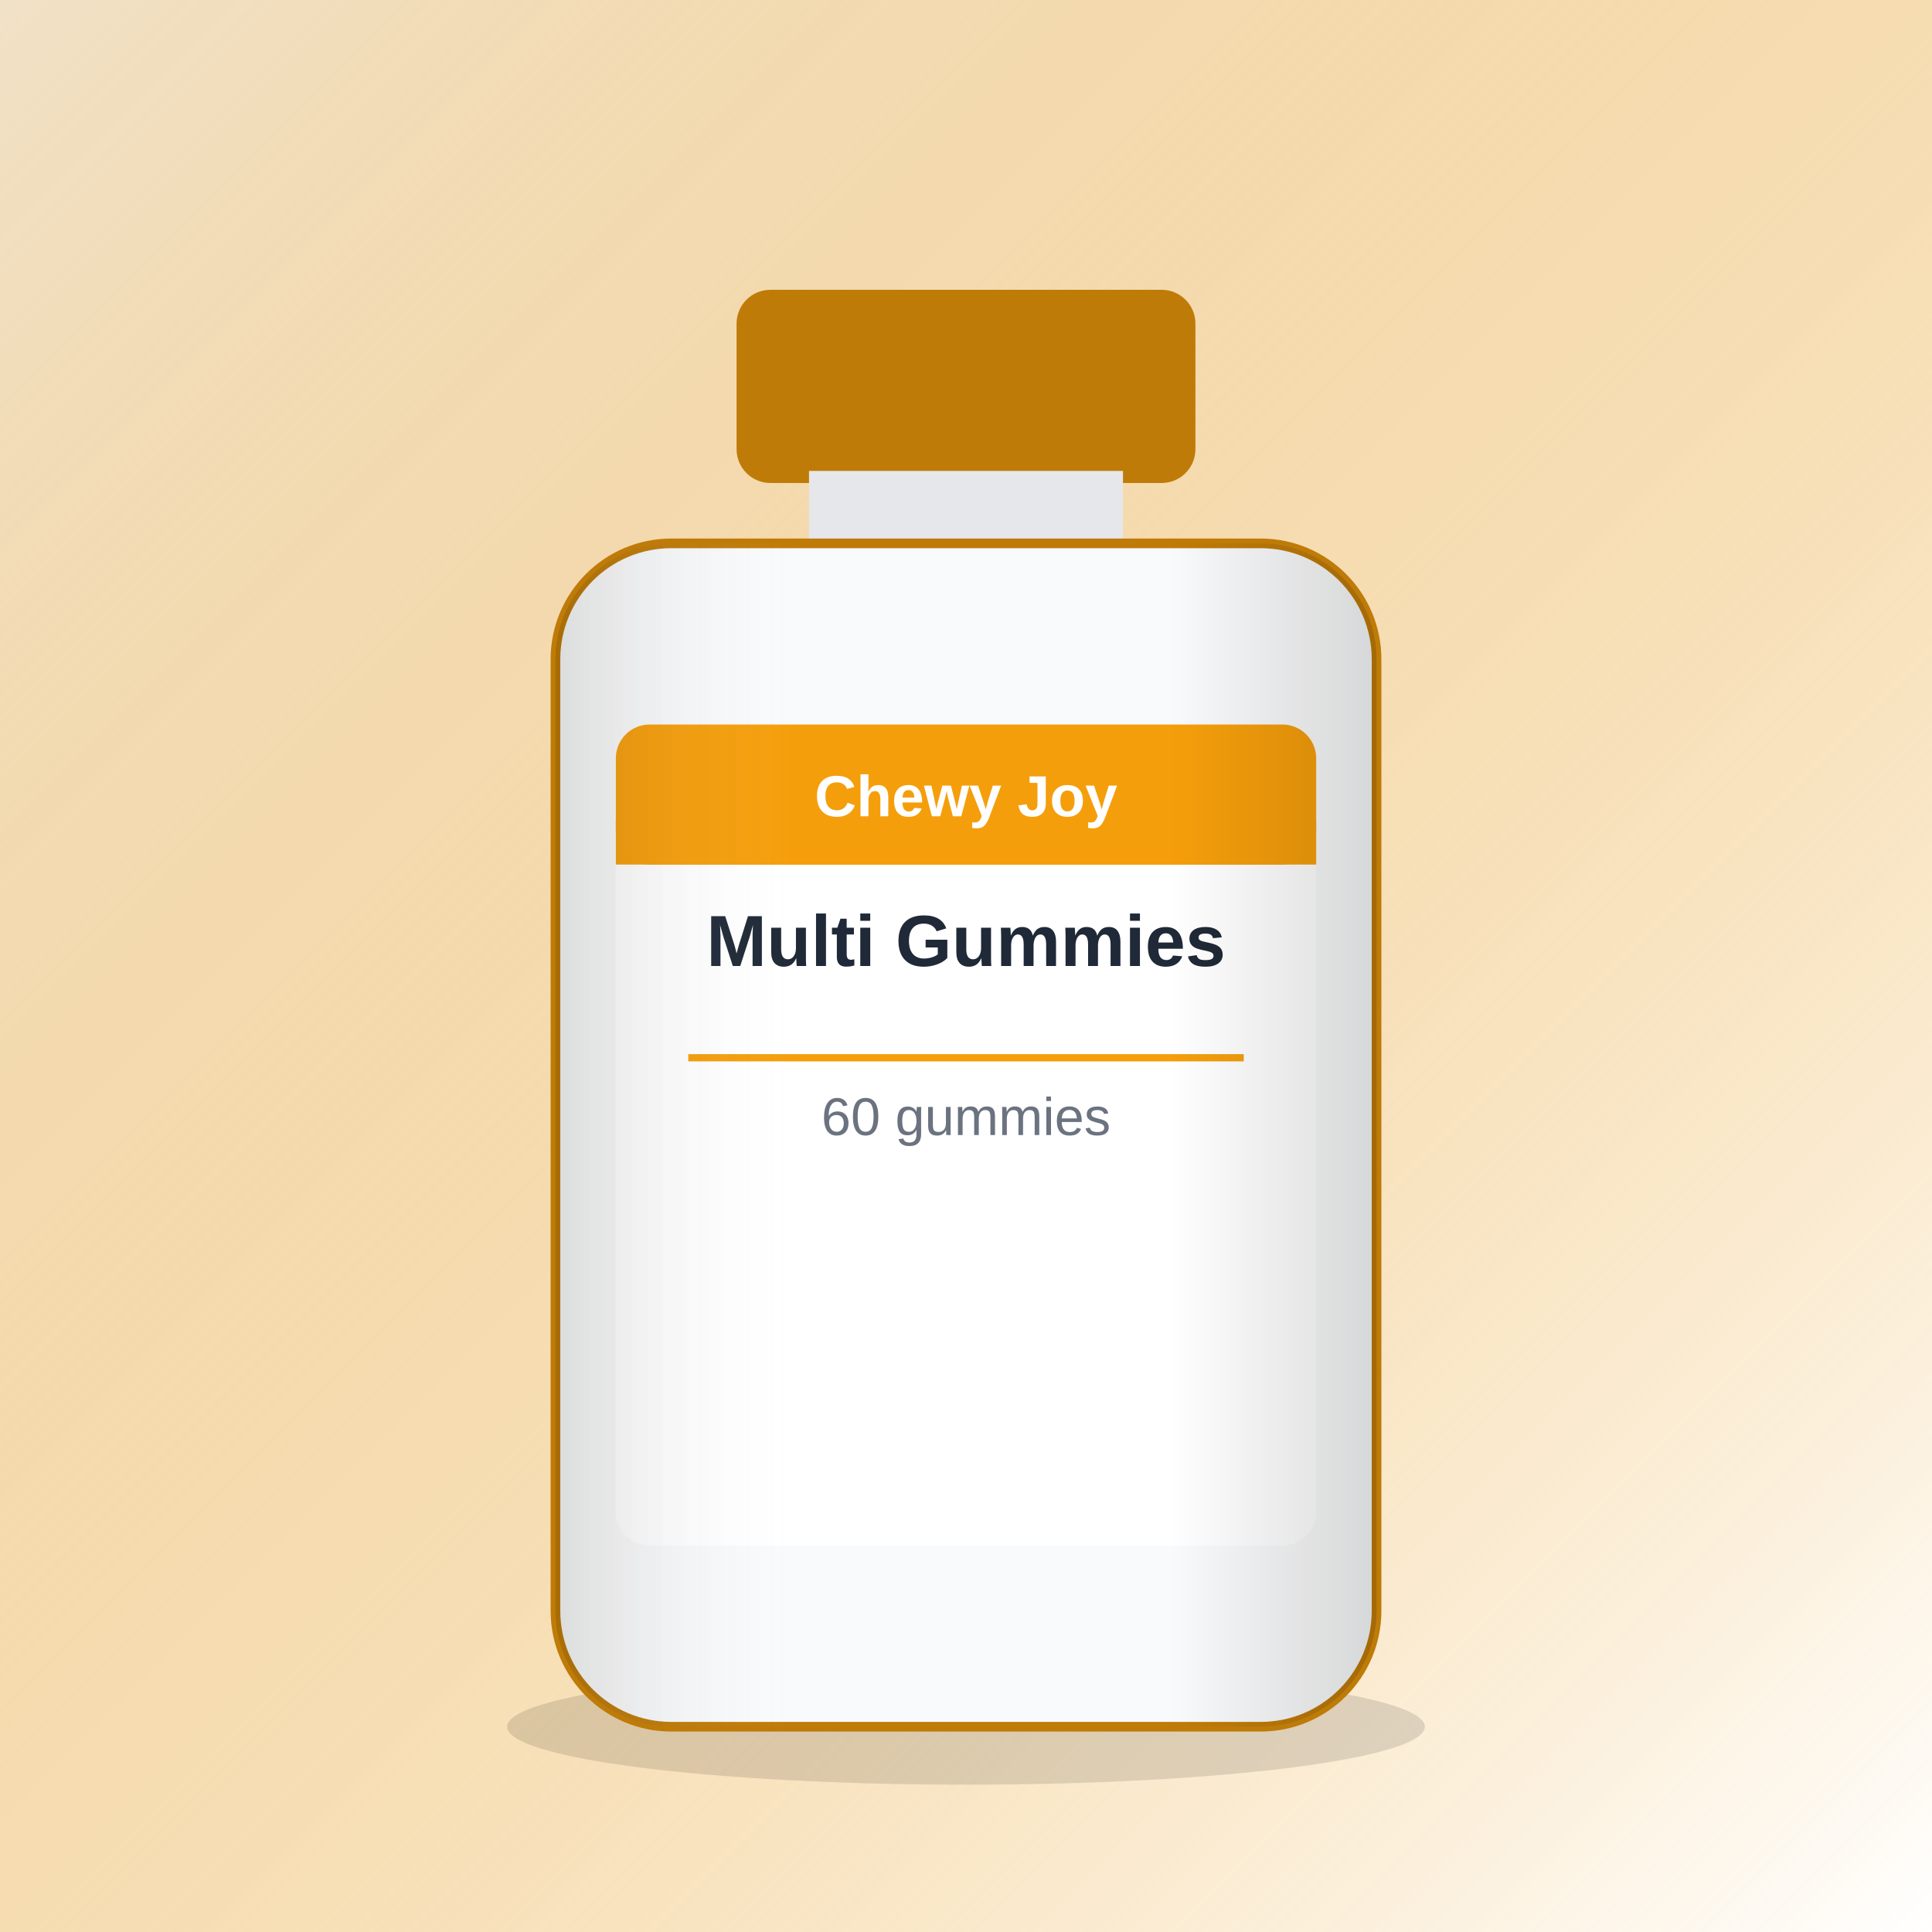
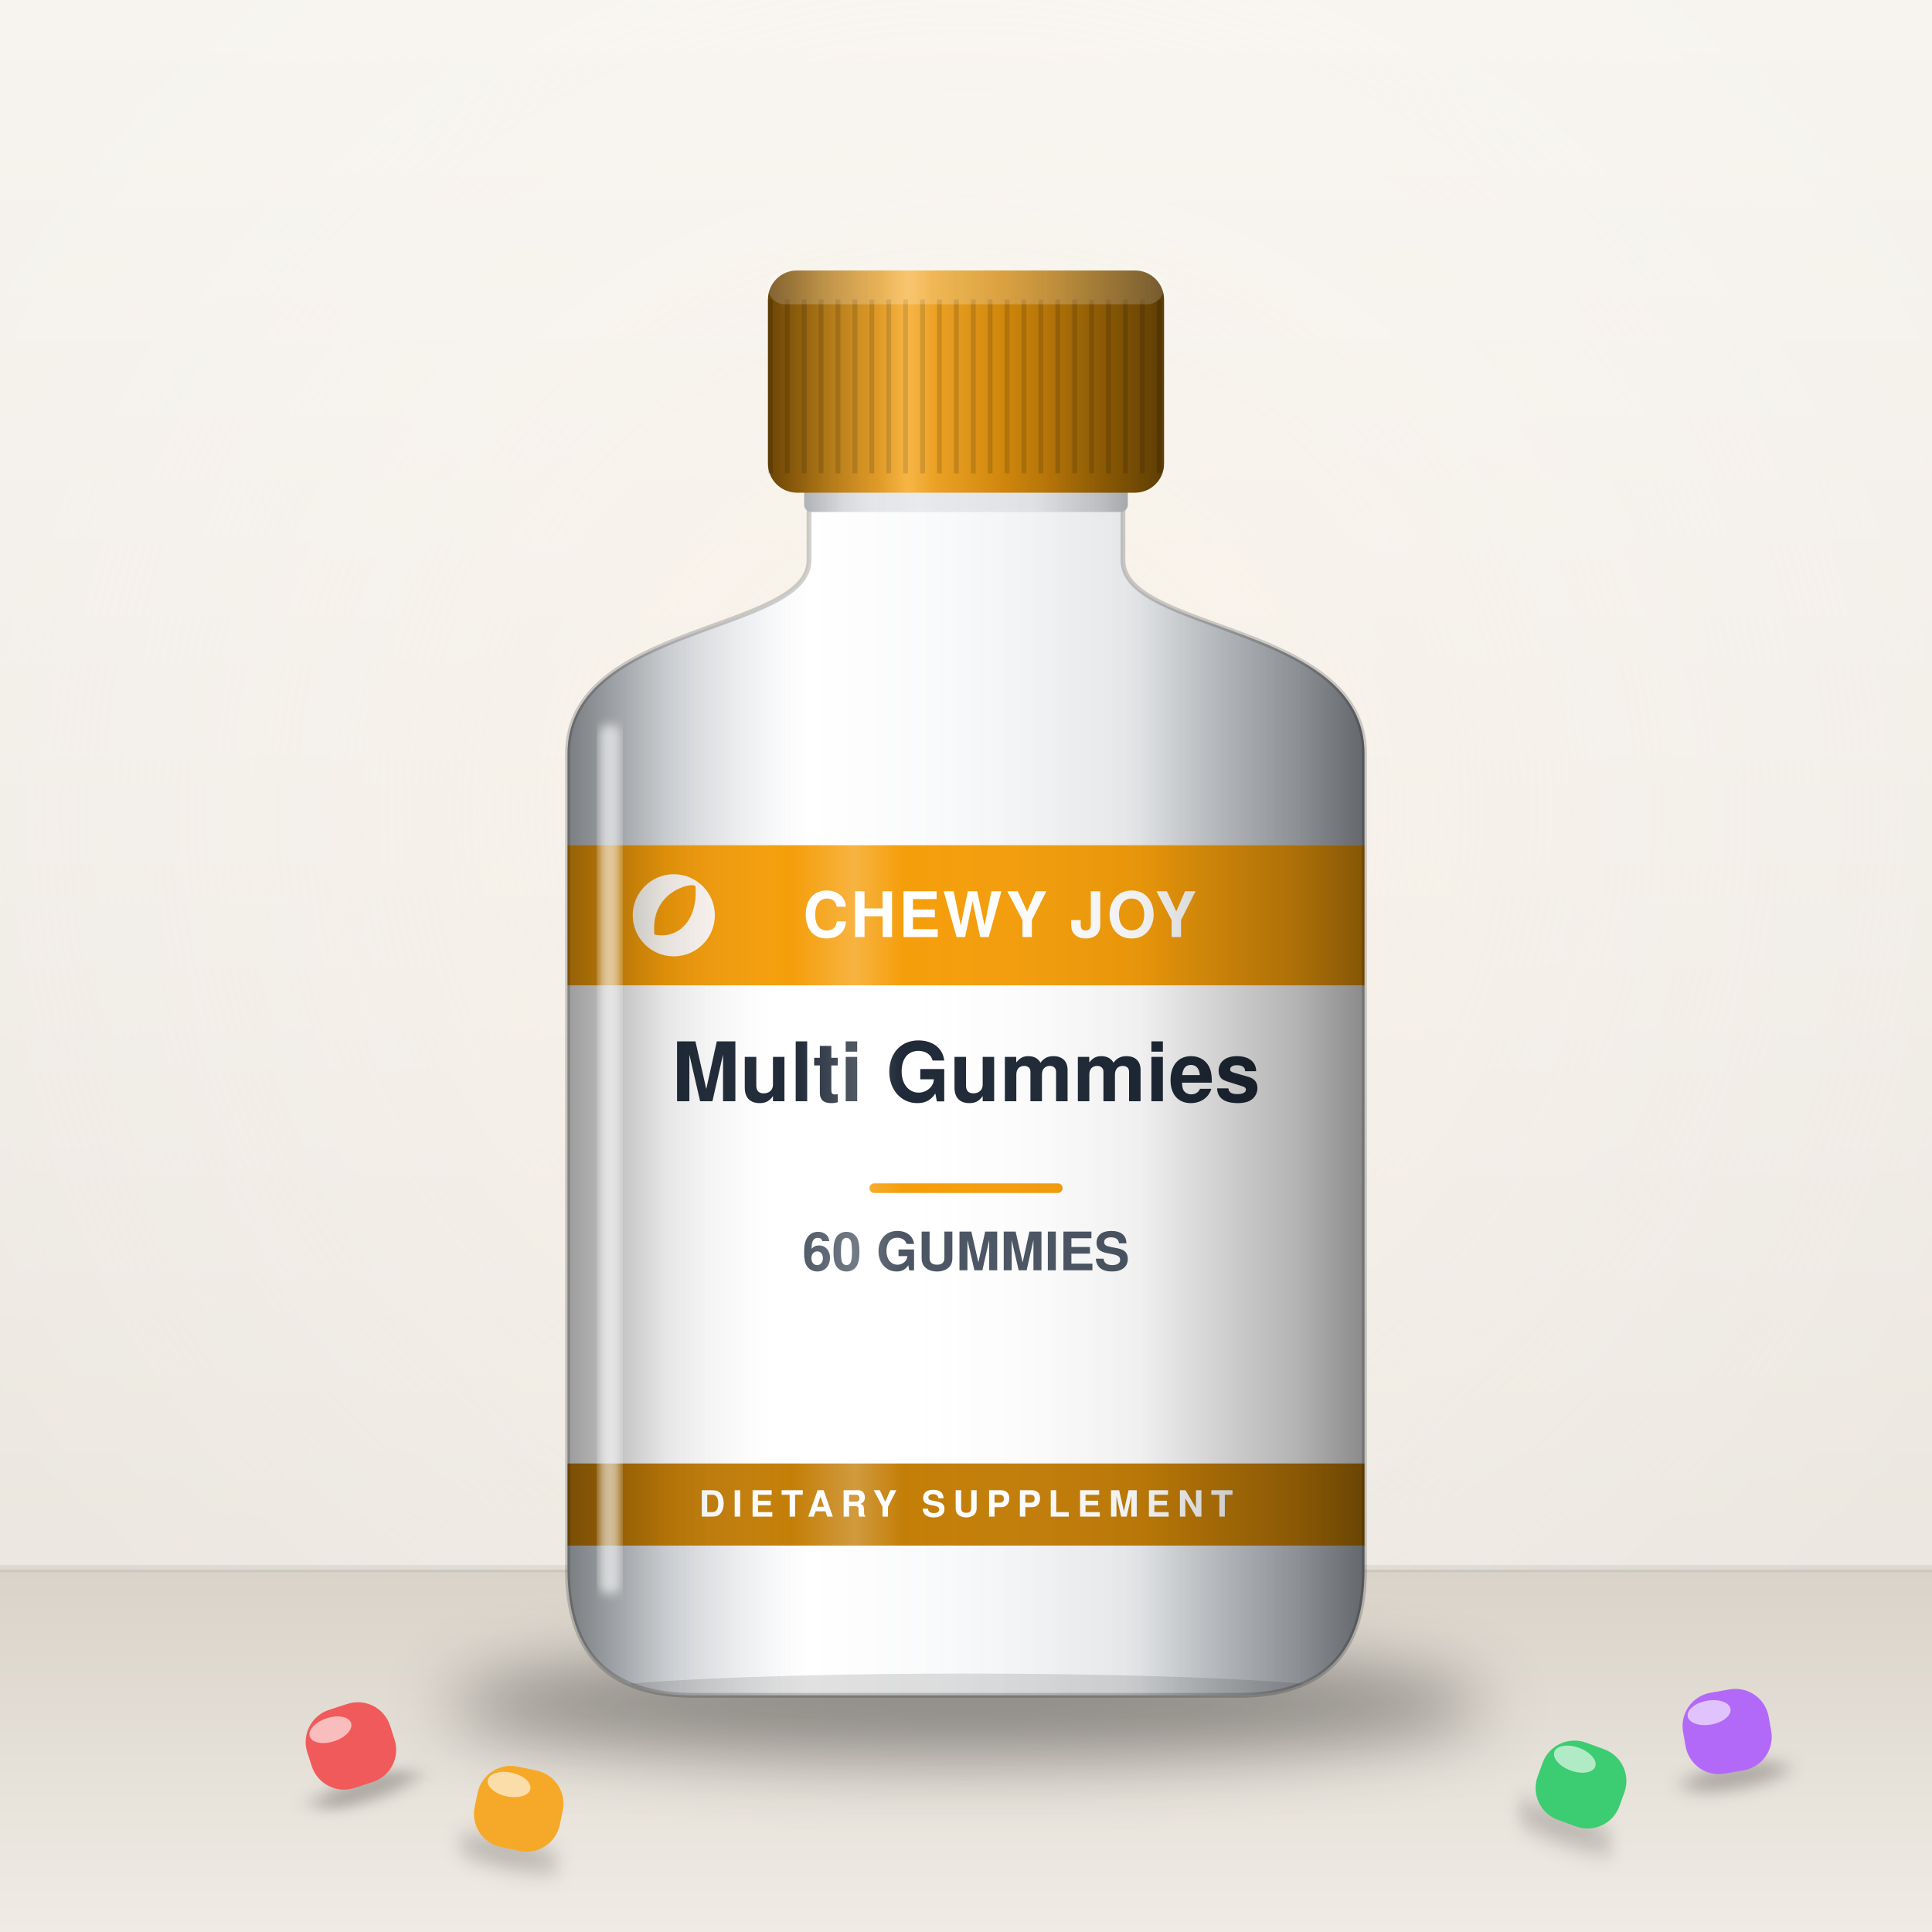
<svg xmlns="http://www.w3.org/2000/svg" viewBox="0 0 800 800" width="800" height="800" role="img" aria-label="Multi Gummies">
  <defs>
-     <linearGradient id="g" x1="0" y1="0" x2="1" y2="1">
-       <stop offset="0" stop-color="#f59e0b" stop-opacity=".18" />
-       <stop offset="1" stop-color="#ffffff" />
+     <linearGradient id="wall" x1="0" y1="0" x2="0" y2="1">
+       <stop offset="0" stop-color="#f7f4ef" />
+       <stop offset="1" stop-color="#e9e4dc" />
    </linearGradient>
-     <linearGradient id="s" x1="0" x2="1">
-       <stop offset="0" stop-color="#000" stop-opacity=".12" />
-       <stop offset=".3" stop-color="#fff" stop-opacity=".0" />
-       <stop offset=".75" stop-color="#000" stop-opacity=".0" />
-       <stop offset="1" stop-color="#000" stop-opacity=".14" />
+     <radialGradient id="glow" cx=".5" cy=".42" r=".6">
+       <stop offset="0" stop-color="#fef5e6" stop-opacity=".55" />
+       <stop offset="1" stop-color="#fff" stop-opacity="0" />
+     </radialGradient>
+     <linearGradient id="floor" x1="0" y1="0" x2="0" y2="1">
+       <stop offset="0" stop-color="#d9d3c9" />
+       <stop offset="1" stop-color="#f0ece5" />
    </linearGradient>
+     <linearGradient id="cyl" x1="0" y1="0" x2="1" y2="0">
+       <stop offset="0" stop-color="#000" stop-opacity=".38" />
+       <stop offset=".12" stop-color="#000" stop-opacity=".10" />
+       <stop offset=".28" stop-color="#fff" stop-opacity=".0" />
+       <stop offset=".36" stop-color="#fff" stop-opacity=".22" />
+       <stop offset=".42" stop-color="#fff" stop-opacity=".0" />
+       <stop offset=".72" stop-color="#000" stop-opacity=".06" />
+       <stop offset=".92" stop-color="#000" stop-opacity=".30" />
+       <stop offset="1" stop-color="#000" stop-opacity=".45" />
+     </linearGradient>
+     <linearGradient id="cap" x1="0" y1="0" x2="1" y2="0">
+       <stop offset="0" stop-color="#865606" />
+       <stop offset=".35" stop-color="#f6ac2f" />
+       <stop offset=".6" stop-color="#d08609" />
+       <stop offset="1" stop-color="#7a4f05" />
+     </linearGradient>
+     <linearGradient id="white" x1="0" y1="0" x2="1" y2="0">
+       <stop offset="0" stop-color="#c9ced4" />
+       <stop offset=".3" stop-color="#ffffff" />
+       <stop offset=".7" stop-color="#f1f3f5" />
+       <stop offset="1" stop-color="#b9bfc7" />
+     </linearGradient>
+     <linearGradient id="amber" x1="0" y1="0" x2="1" y2="0">
+       <stop offset="0" stop-color="#5b2a06" />
+       <stop offset=".3" stop-color="#c8741f" />
+       <stop offset=".7" stop-color="#a85a12" />
+       <stop offset="1" stop-color="#4a2105" />
+     </linearGradient>
+     <radialGradient id="soft" cx=".35" cy=".3" r=".8">
+       <stop offset="0" stop-color="#ffe9a8" />
+       <stop offset=".5" stop-color="#f0a827" />
+       <stop offset="1" stop-color="#b86a0a" />
+     </radialGradient>
+     <filter id="b14" x="-30%" y="-100%" width="160%" height="300%">
+       <feGaussianBlur stdDeviation="14" />
+     </filter>
+     <filter id="b4">
+       <feGaussianBlur stdDeviation="4" />
+     </filter>
+     <filter id="b2">
+       <feGaussianBlur stdDeviation="2" />
+     </filter>
  </defs>
-   <rect width="800" height="800" fill="url(#g)" />
-   <ellipse cx="400" cy="715" rx="190" ry="24" fill="#000" opacity=".12" />
-   <rect x="305" y="120" width="190" height="80" rx="14" fill="#bf7b08" />
-   <rect x="335" y="195" width="130" height="35" fill="#e5e7eb" />
-   <rect x="230" y="225" width="340" height="490" rx="48" fill="#f9fafb" stroke="#bf7b08" stroke-width="4" />
-   <rect x="255" y="300" width="290" height="340" rx="14" fill="#fff" />
-   <rect x="255" y="300" width="290" height="58" rx="14" fill="#F59E0B" />
-   <rect x="255" y="340" width="290" height="18" fill="#F59E0B" />
-   <text x="400.0" y="338" text-anchor="middle" font-family="Arial,Helvetica,sans-serif" font-weight="700" font-size="24" fill="#fff">Chewy Joy</text>
-   <text x="400.0" y="400" text-anchor="middle" font-family="Arial,Helvetica,sans-serif" font-weight="700" font-size="30" fill="#1f2937">Multi Gummies</text>
-   <line x1="285" y1="438" x2="515" y2="438" stroke="#F59E0B" stroke-width="3" />
-   <text x="400.0" y="470" text-anchor="middle" font-family="Arial,Helvetica,sans-serif" font-size="22" fill="#6b7280">60 gummies</text>
-   <rect x="230" y="225" width="340" height="490" rx="48" fill="url(#s)" />
+   <rect width="800" height="800" fill="url(#wall)" />
+   <rect width="800" height="800" fill="url(#glow)" />
+   <rect y="650" width="800" height="150" fill="url(#floor)" />
+   <rect y="648" width="800" height="3" fill="#000" opacity=".06" />
+   <ellipse cx="400" cy="706" rx="215" ry="22" fill="#000" opacity=".38" filter="url(#b14)" />
+   <path d="M335 190 L335 232 C335 262 235 258 235 312 L235 650 Q235 702 287 702 L513 702 Q565 702 565 650 L565 312 C565 258 465 262 465 232 L465 190 Z" fill="url(#white)" />
+   <clipPath id="bc">
+     <path d="M335 190 L335 232 C335 262 235 258 235 312 L235 650 Q235 702 287 702 L513 702 Q565 702 565 650 L565 312 C565 258 465 262 465 232 L465 190 Z" />
+   </clipPath>
+   <g clip-path="url(#bc)">
+     <g>
+       <rect x="235" y="350" width="330" height="290" fill="#fff" />
+       <rect x="235" y="350" width="330" height="58" fill="#F59E0B" />
+       <circle cx="279" cy="379" r="17" fill="#fff" opacity=".95" />
+       <path d="M271 387 C269 369 287 365 288 367 C289 381 281 389 271 387Z" fill="#F59E0B" />
+       <text x="414.0" y="388" text-anchor="middle" font-family="'Helvetica Neue',Helvetica,Arial,sans-serif" font-weight="800" font-size="26" letter-spacing="1" fill="#fff">CHEWY JOY</text>
+       <text x="400.0" y="456" text-anchor="middle" font-family="'Helvetica Neue',Helvetica,Arial,sans-serif" font-weight="800" font-size="34" fill="#1f2937">Multi Gummies</text>
+       <rect x="360.0" y="490" width="80" height="4" rx="2" fill="#F59E0B" />
+       <text x="400.0" y="526" text-anchor="middle" font-family="'Helvetica Neue',Helvetica,Arial,sans-serif" font-weight="600" font-size="22" fill="#4b5563">60 GUMMIES</text>
+       <rect x="235" y="606" width="330" height="34" fill="#c47e08" />
+       <text x="400.0" y="628" text-anchor="middle" font-family="'Helvetica Neue',Helvetica,Arial,sans-serif" font-weight="700" font-size="15" letter-spacing="3" fill="#fff">DIETARY SUPPLEMENT</text>
+     </g>
+     <rect x="235" y="190" width="330" height="520" fill="url(#cyl)" />
+     <rect x="248" y="300" width="9" height="360" rx="4" fill="#fff" opacity=".6" filter="url(#b2)" />
+     <ellipse cx="400" cy="702" rx="165" ry="9" fill="#000" opacity=".12" />
+   </g>
+   <path d="M335 190 L335 232 C335 262 235 258 235 312 L235 650 Q235 702 287 702 L513 702 Q565 702 565 650 L565 312 C565 258 465 262 465 232 L465 190 Z" fill="none" stroke="#000" stroke-opacity=".18" stroke-width="2" />
+   <rect x="333" y="196" width="134" height="16" rx="3" fill="#e5e7eb" />
+   <rect x="333" y="196" width="134" height="16" rx="3" fill="url(#cyl)" opacity=".6" />
+   <rect x="318" y="112" width="164" height="92" rx="12" fill="url(#cap)" />
+   <rect x="318" y="124" width="2" height="72" fill="#000" opacity=".14" />
+   <rect x="325" y="124" width="2" height="72" fill="#000" opacity=".14" />
+   <rect x="332" y="124" width="2" height="72" fill="#000" opacity=".14" />
+   <rect x="339" y="124" width="2" height="72" fill="#000" opacity=".14" />
+   <rect x="346" y="124" width="2" height="72" fill="#000" opacity=".14" />
+   <rect x="353" y="124" width="2" height="72" fill="#000" opacity=".14" />
+   <rect x="360" y="124" width="2" height="72" fill="#000" opacity=".14" />
+   <rect x="367" y="124" width="2" height="72" fill="#000" opacity=".14" />
+   <rect x="374" y="124" width="2" height="72" fill="#000" opacity=".14" />
+   <rect x="381" y="124" width="2" height="72" fill="#000" opacity=".14" />
+   <rect x="388" y="124" width="2" height="72" fill="#000" opacity=".14" />
+   <rect x="395" y="124" width="2" height="72" fill="#000" opacity=".14" />
+   <rect x="402" y="124" width="2" height="72" fill="#000" opacity=".14" />
+   <rect x="409" y="124" width="2" height="72" fill="#000" opacity=".14" />
+   <rect x="416" y="124" width="2" height="72" fill="#000" opacity=".14" />
+   <rect x="423" y="124" width="2" height="72" fill="#000" opacity=".14" />
+   <rect x="430" y="124" width="2" height="72" fill="#000" opacity=".14" />
+   <rect x="437" y="124" width="2" height="72" fill="#000" opacity=".14" />
+   <rect x="444" y="124" width="2" height="72" fill="#000" opacity=".14" />
+   <rect x="451" y="124" width="2" height="72" fill="#000" opacity=".14" />
+   <rect x="458" y="124" width="2" height="72" fill="#000" opacity=".14" />
+   <rect x="465" y="124" width="2" height="72" fill="#000" opacity=".14" />
+   <rect x="472" y="124" width="2" height="72" fill="#000" opacity=".14" />
+   <rect x="479" y="124" width="2" height="72" fill="#000" opacity=".14" />
+   <rect x="318" y="112" width="164" height="14" rx="7" fill="#fff" opacity=".22" />
+   <rect x="318" y="112" width="164" height="92" rx="12" fill="url(#cyl)" opacity=".5" />
+   <g transform="translate(145 722) rotate(-18)">
+     <ellipse cx="0" cy="20" rx="22" ry="5" fill="#000" opacity=".25" filter="url(#b4)" />
+     <rect x="-18" y="-16" width="36" height="34" rx="14" fill="#ef4444" />
+     <rect x="-18" y="-16" width="36" height="34" rx="14" fill="#fff" opacity=".12" />
+     <ellipse cx="-6" cy="-8" rx="9" ry="5" fill="#fff" opacity=".6" />
+   </g>
+   <g transform="translate(215 748) rotate(12)">
+     <ellipse cx="0" cy="20" rx="22" ry="5" fill="#000" opacity=".25" filter="url(#b4)" />
+     <rect x="-18" y="-16" width="36" height="34" rx="14" fill="#f59e0b" />
+     <rect x="-18" y="-16" width="36" height="34" rx="14" fill="#fff" opacity=".12" />
+     <ellipse cx="-6" cy="-8" rx="9" ry="5" fill="#fff" opacity=".6" />
+   </g>
+   <g transform="translate(655 738) rotate(20)">
+     <ellipse cx="0" cy="20" rx="22" ry="5" fill="#000" opacity=".25" filter="url(#b4)" />
+     <rect x="-18" y="-16" width="36" height="34" rx="14" fill="#22c55e" />
+     <rect x="-18" y="-16" width="36" height="34" rx="14" fill="#fff" opacity=".12" />
+     <ellipse cx="-6" cy="-8" rx="9" ry="5" fill="#fff" opacity=".6" />
+   </g>
+   <g transform="translate(715 716) rotate(-10)">
+     <ellipse cx="0" cy="20" rx="22" ry="5" fill="#000" opacity=".25" filter="url(#b4)" />
+     <rect x="-18" y="-16" width="36" height="34" rx="14" fill="#a855f7" />
+     <rect x="-18" y="-16" width="36" height="34" rx="14" fill="#fff" opacity=".12" />
+     <ellipse cx="-6" cy="-8" rx="9" ry="5" fill="#fff" opacity=".6" />
+   </g>
</svg>
